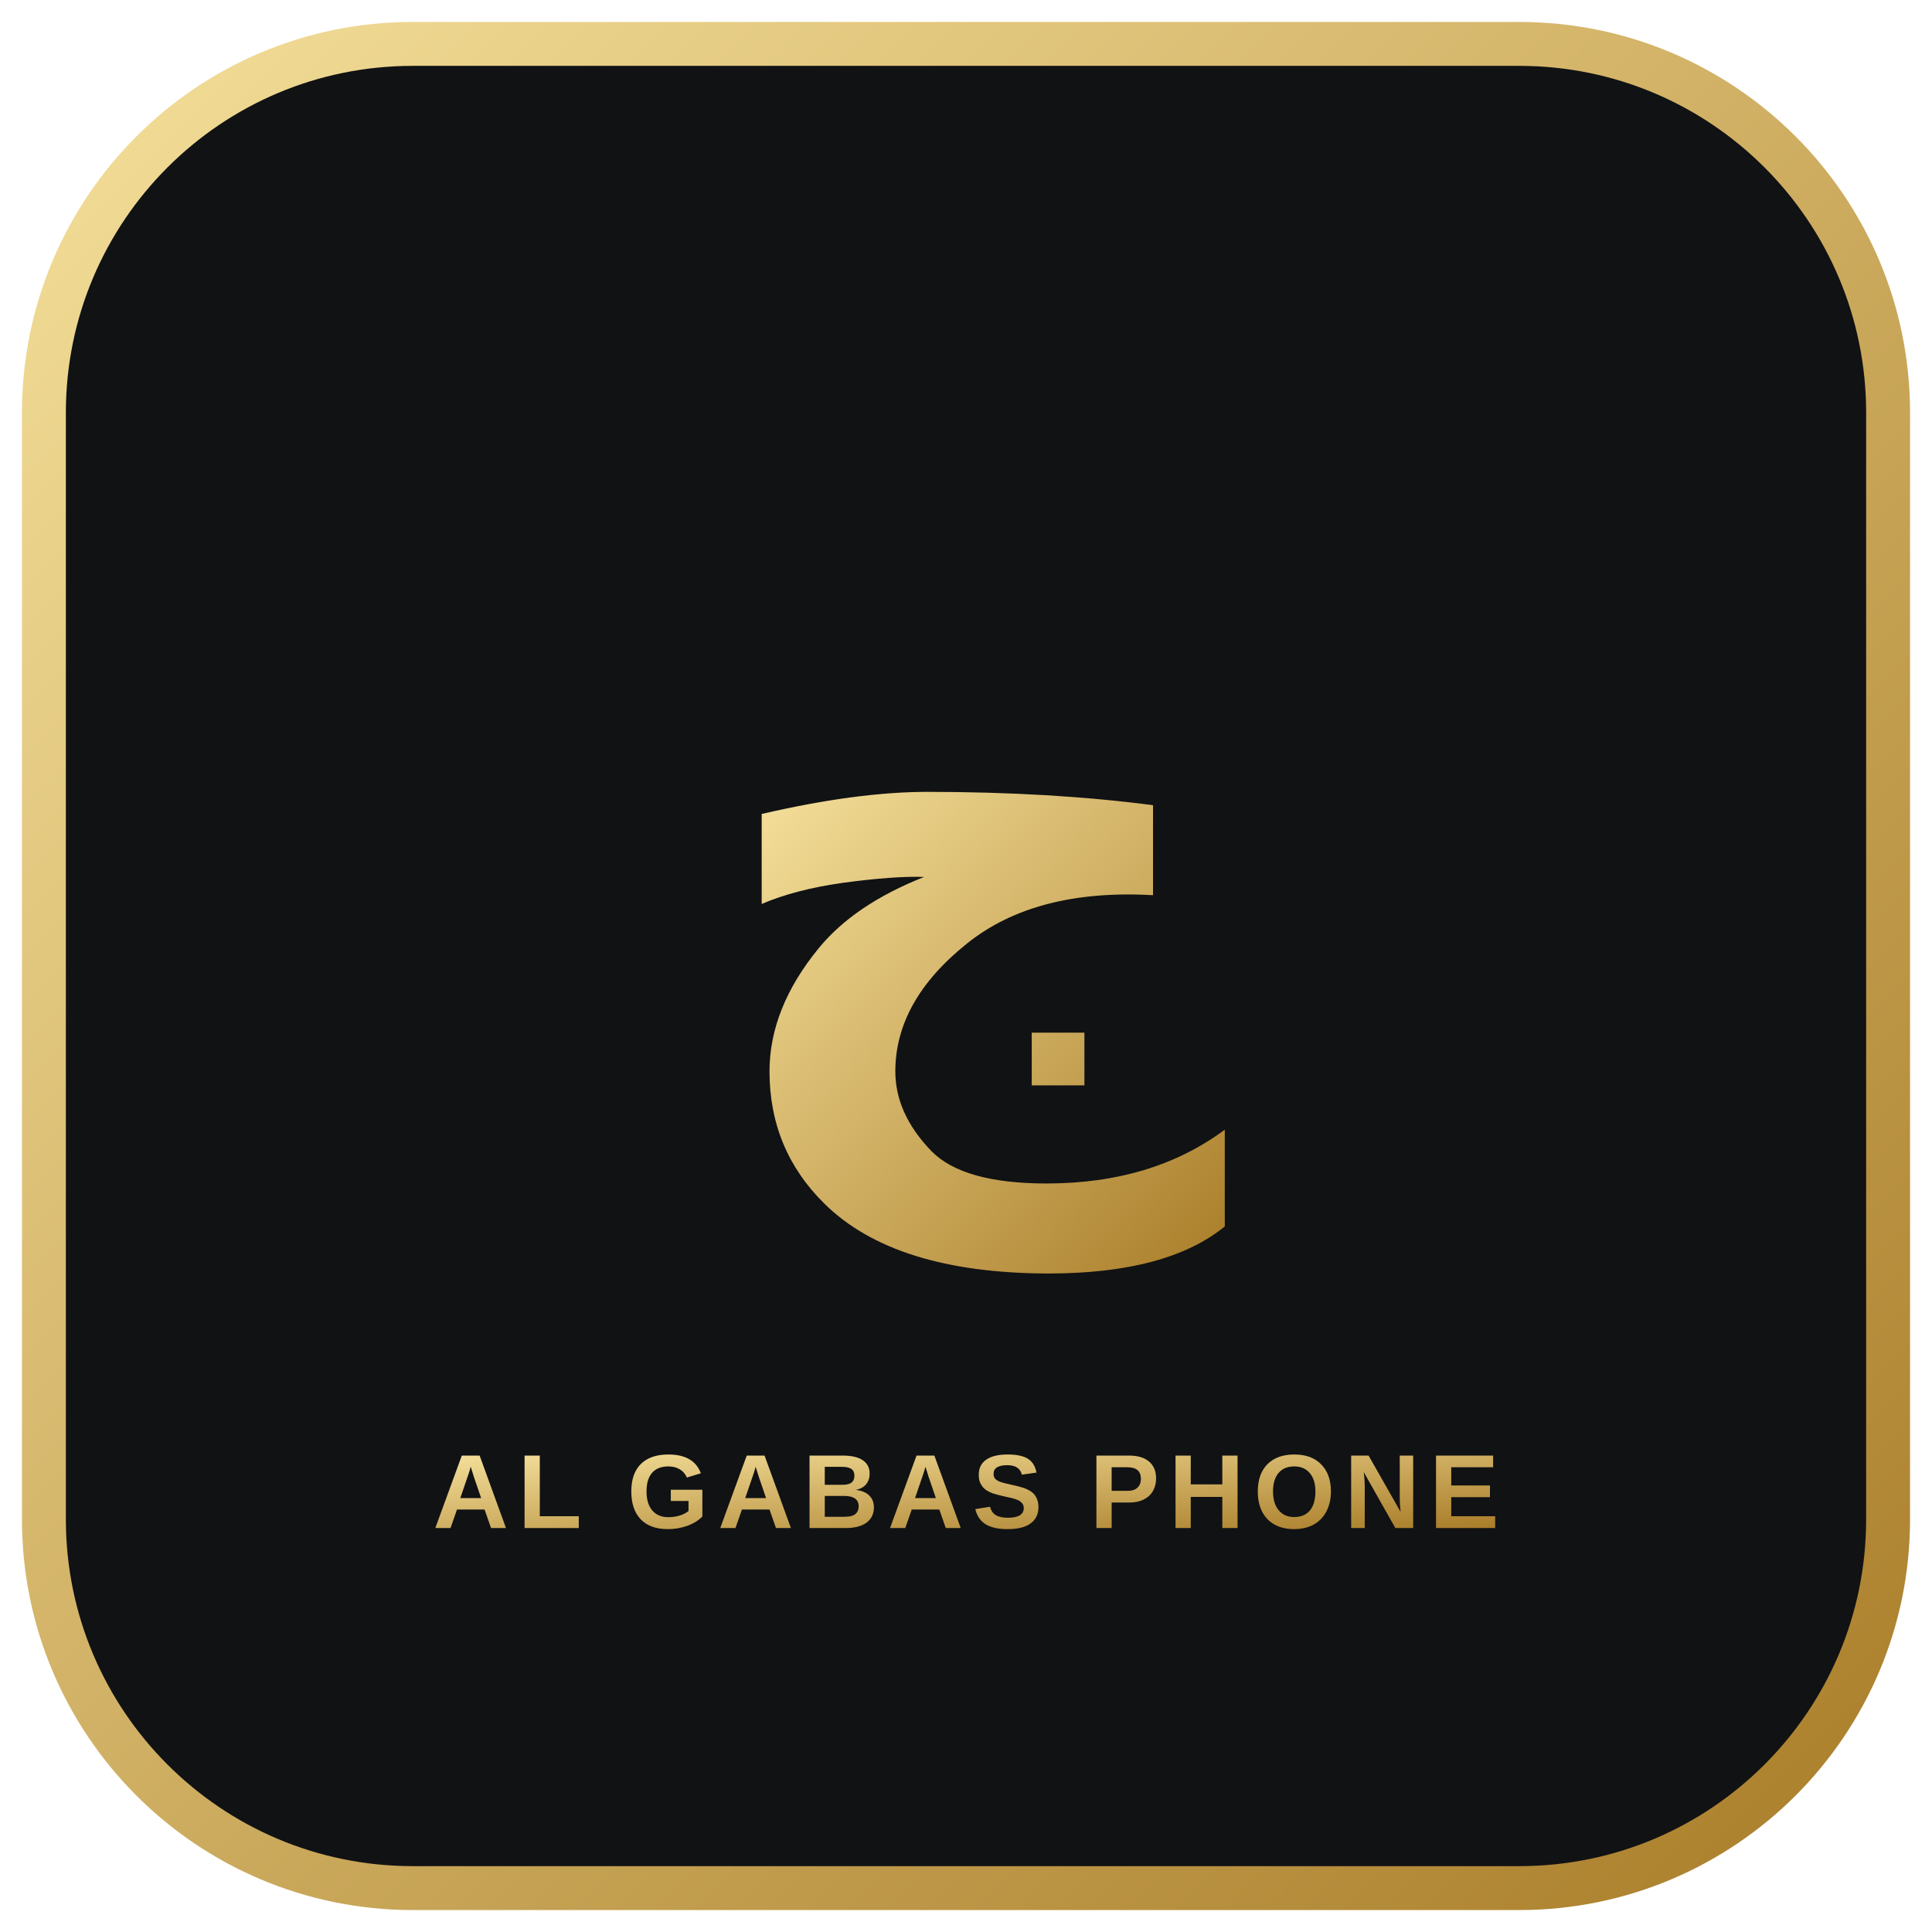
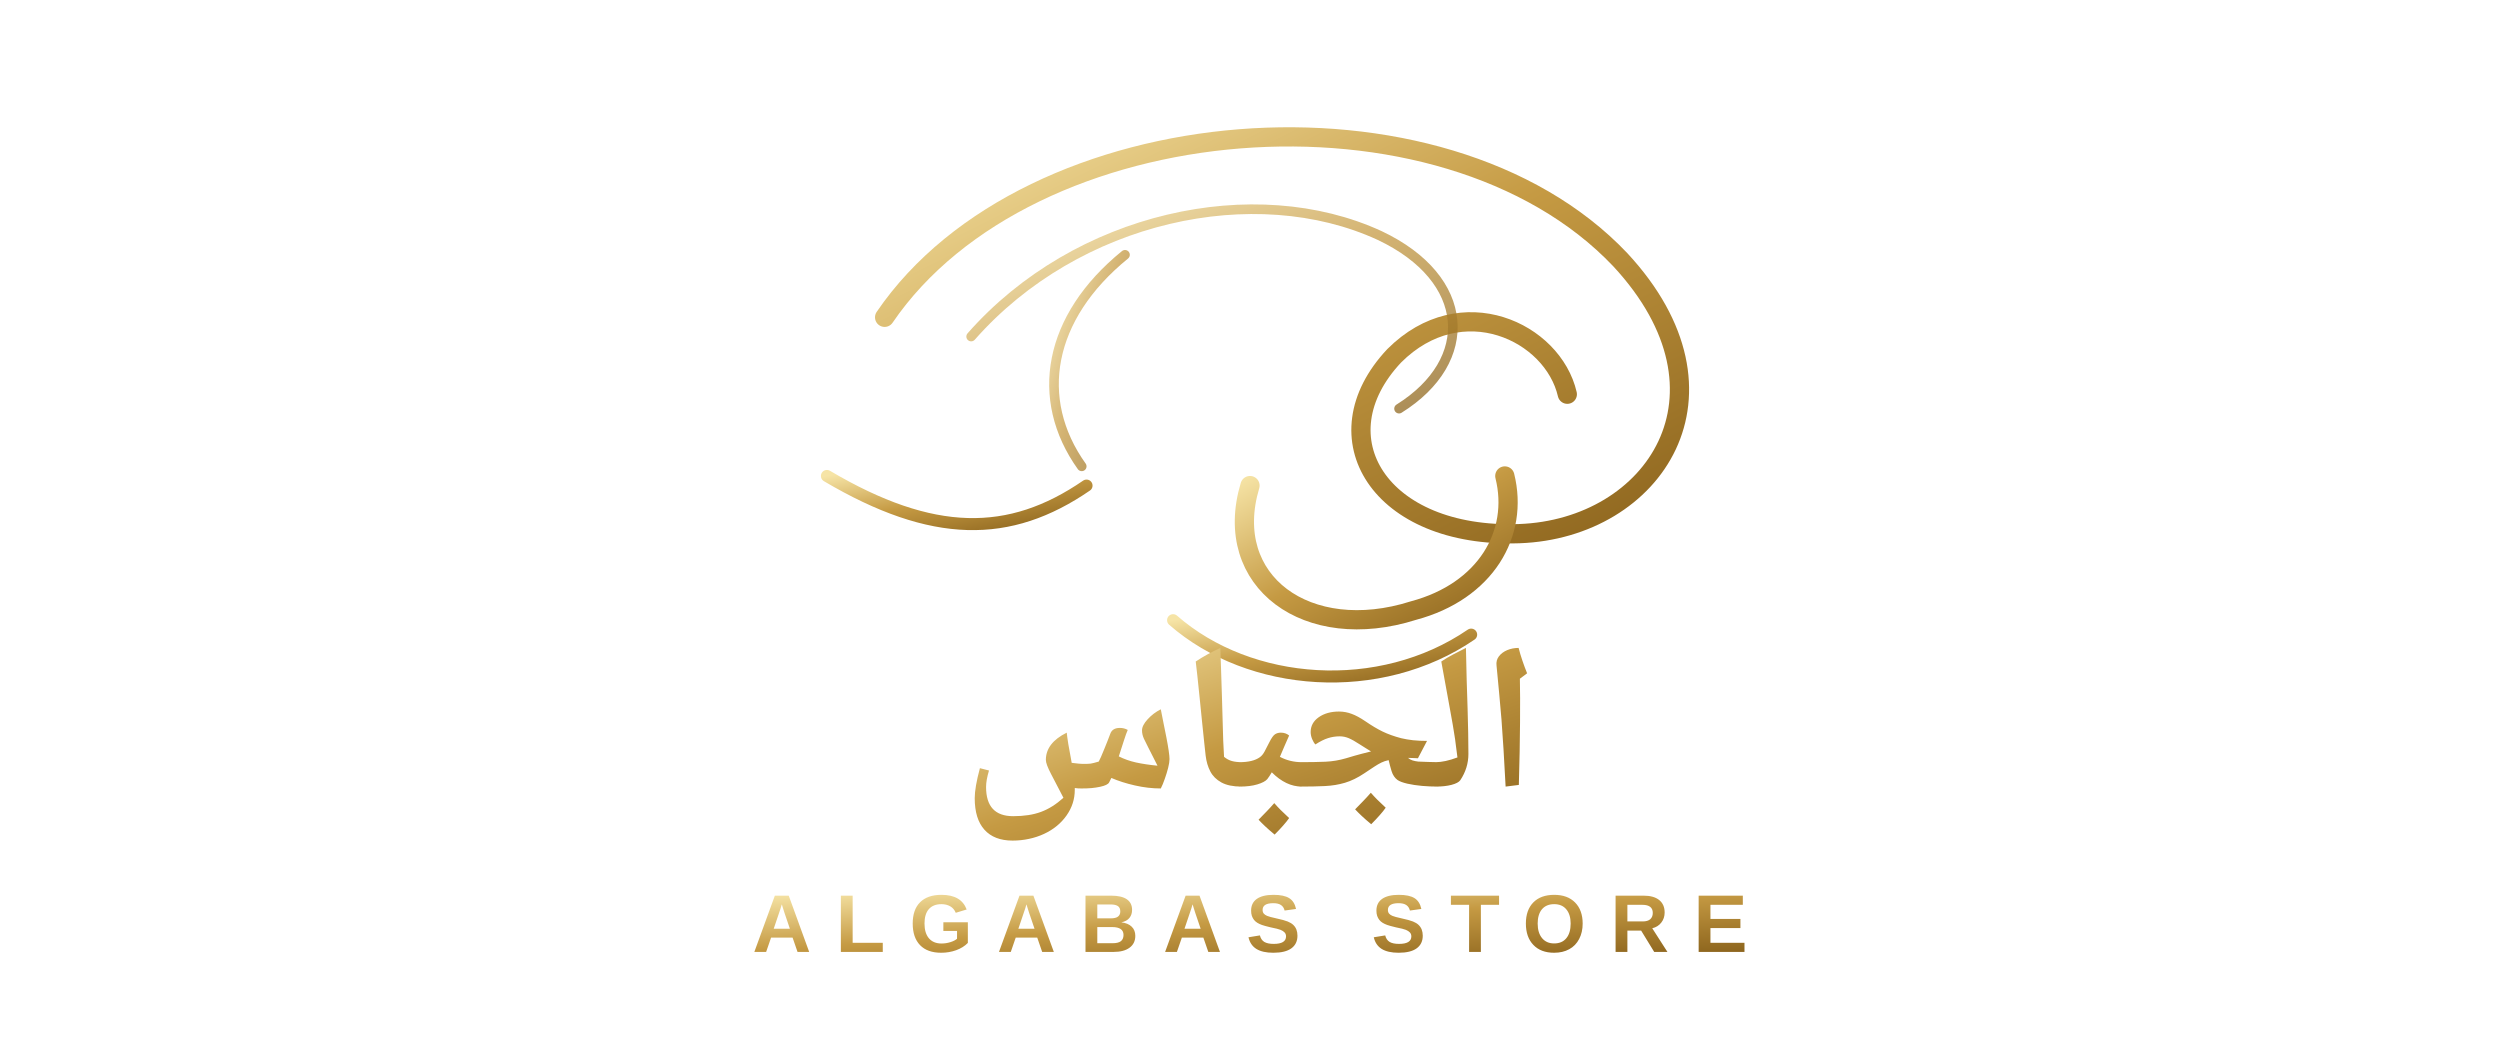
- <svg xmlns="http://www.w3.org/2000/svg" viewBox="0 0 220 220">
+ <svg xmlns="http://www.w3.org/2000/svg" viewBox="0 0 520 220" role="img" aria-labelledby="title desc">
  <defs>
-     <linearGradient id="g" x1="0" y1="0" x2="1" y2="1">
-       <stop stop-color="#f4df9a" />
-       <stop offset="1" stop-color="#a97d29" />
+     <linearGradient id="gold" x1="0" y1="0" x2="1" y2="1">
+       <stop offset="0" stop-color="#f6e4a6" />
+       <stop offset=".48" stop-color="#c59a43" />
+       <stop offset="1" stop-color="#8c641d" />
    </linearGradient>
+     <filter id="soft">
+       <feGaussianBlur stdDeviation="1.2" />
+     </filter>
  </defs>
-   <rect x="5" y="5" width="210" height="210" rx="42" fill="#111214" stroke="url(#g)" stroke-width="5" />
-   <text x="110" y="125" text-anchor="middle" font-family="Arial,sans-serif" font-size="82" font-weight="900" fill="url(#g)">ج</text>
-   <path d="M35 148h150" stroke="url(#g)" stroke-width="2" />
-   <text x="110" y="174" text-anchor="middle" font-family="Arial,sans-serif" font-size="12" font-weight="bold" letter-spacing="1" fill="url(#g)">AL GABAS PHONE</text>
+   <g fill="none" stroke="url(#gold)" stroke-linecap="round" stroke-linejoin="round">
+     <path d="M184 66 C214 22 300 15 337 54 C363 82 344 110 316 111 C287 112 274 91 290 74 C304 60 323 69 326 82" stroke-width="4" />
+     <path d="M202 70 C224 45 261 37 287 49 C306 58 307 75 291 85" stroke-width="2" opacity=".75" />
+     <path d="M260 101 C254 121 272 134 294 127 C309 123 316 111 313 99" stroke-width="4" />
+     <path d="M306 132 C287 145 260 143 244 129" stroke-width="2.5" />
+     <path d="M234 53 C218 66 215 83 225 97" stroke-width="2" opacity=".75" />
+     <path d="M172 99 C194 112 210 112 226 101" stroke-width="2.5" />
+   </g>
+   <text x="260" y="164" text-anchor="middle" direction="rtl" unicode-bidi="plaintext" font-family="Amiri, 'Noto Naskh Arabic', Cairo, serif" font-size="43" font-weight="600" fill="url(#gold)">الجباس</text>
+   <path d="M184 176 H336" stroke="url(#gold)" stroke-width="1.3" />
+   <text x="260" y="198" text-anchor="middle" font-family="Arial, sans-serif" font-size="17" font-weight="700" letter-spacing="5" fill="url(#gold)">ALGABAS STORE</text>
</svg>
